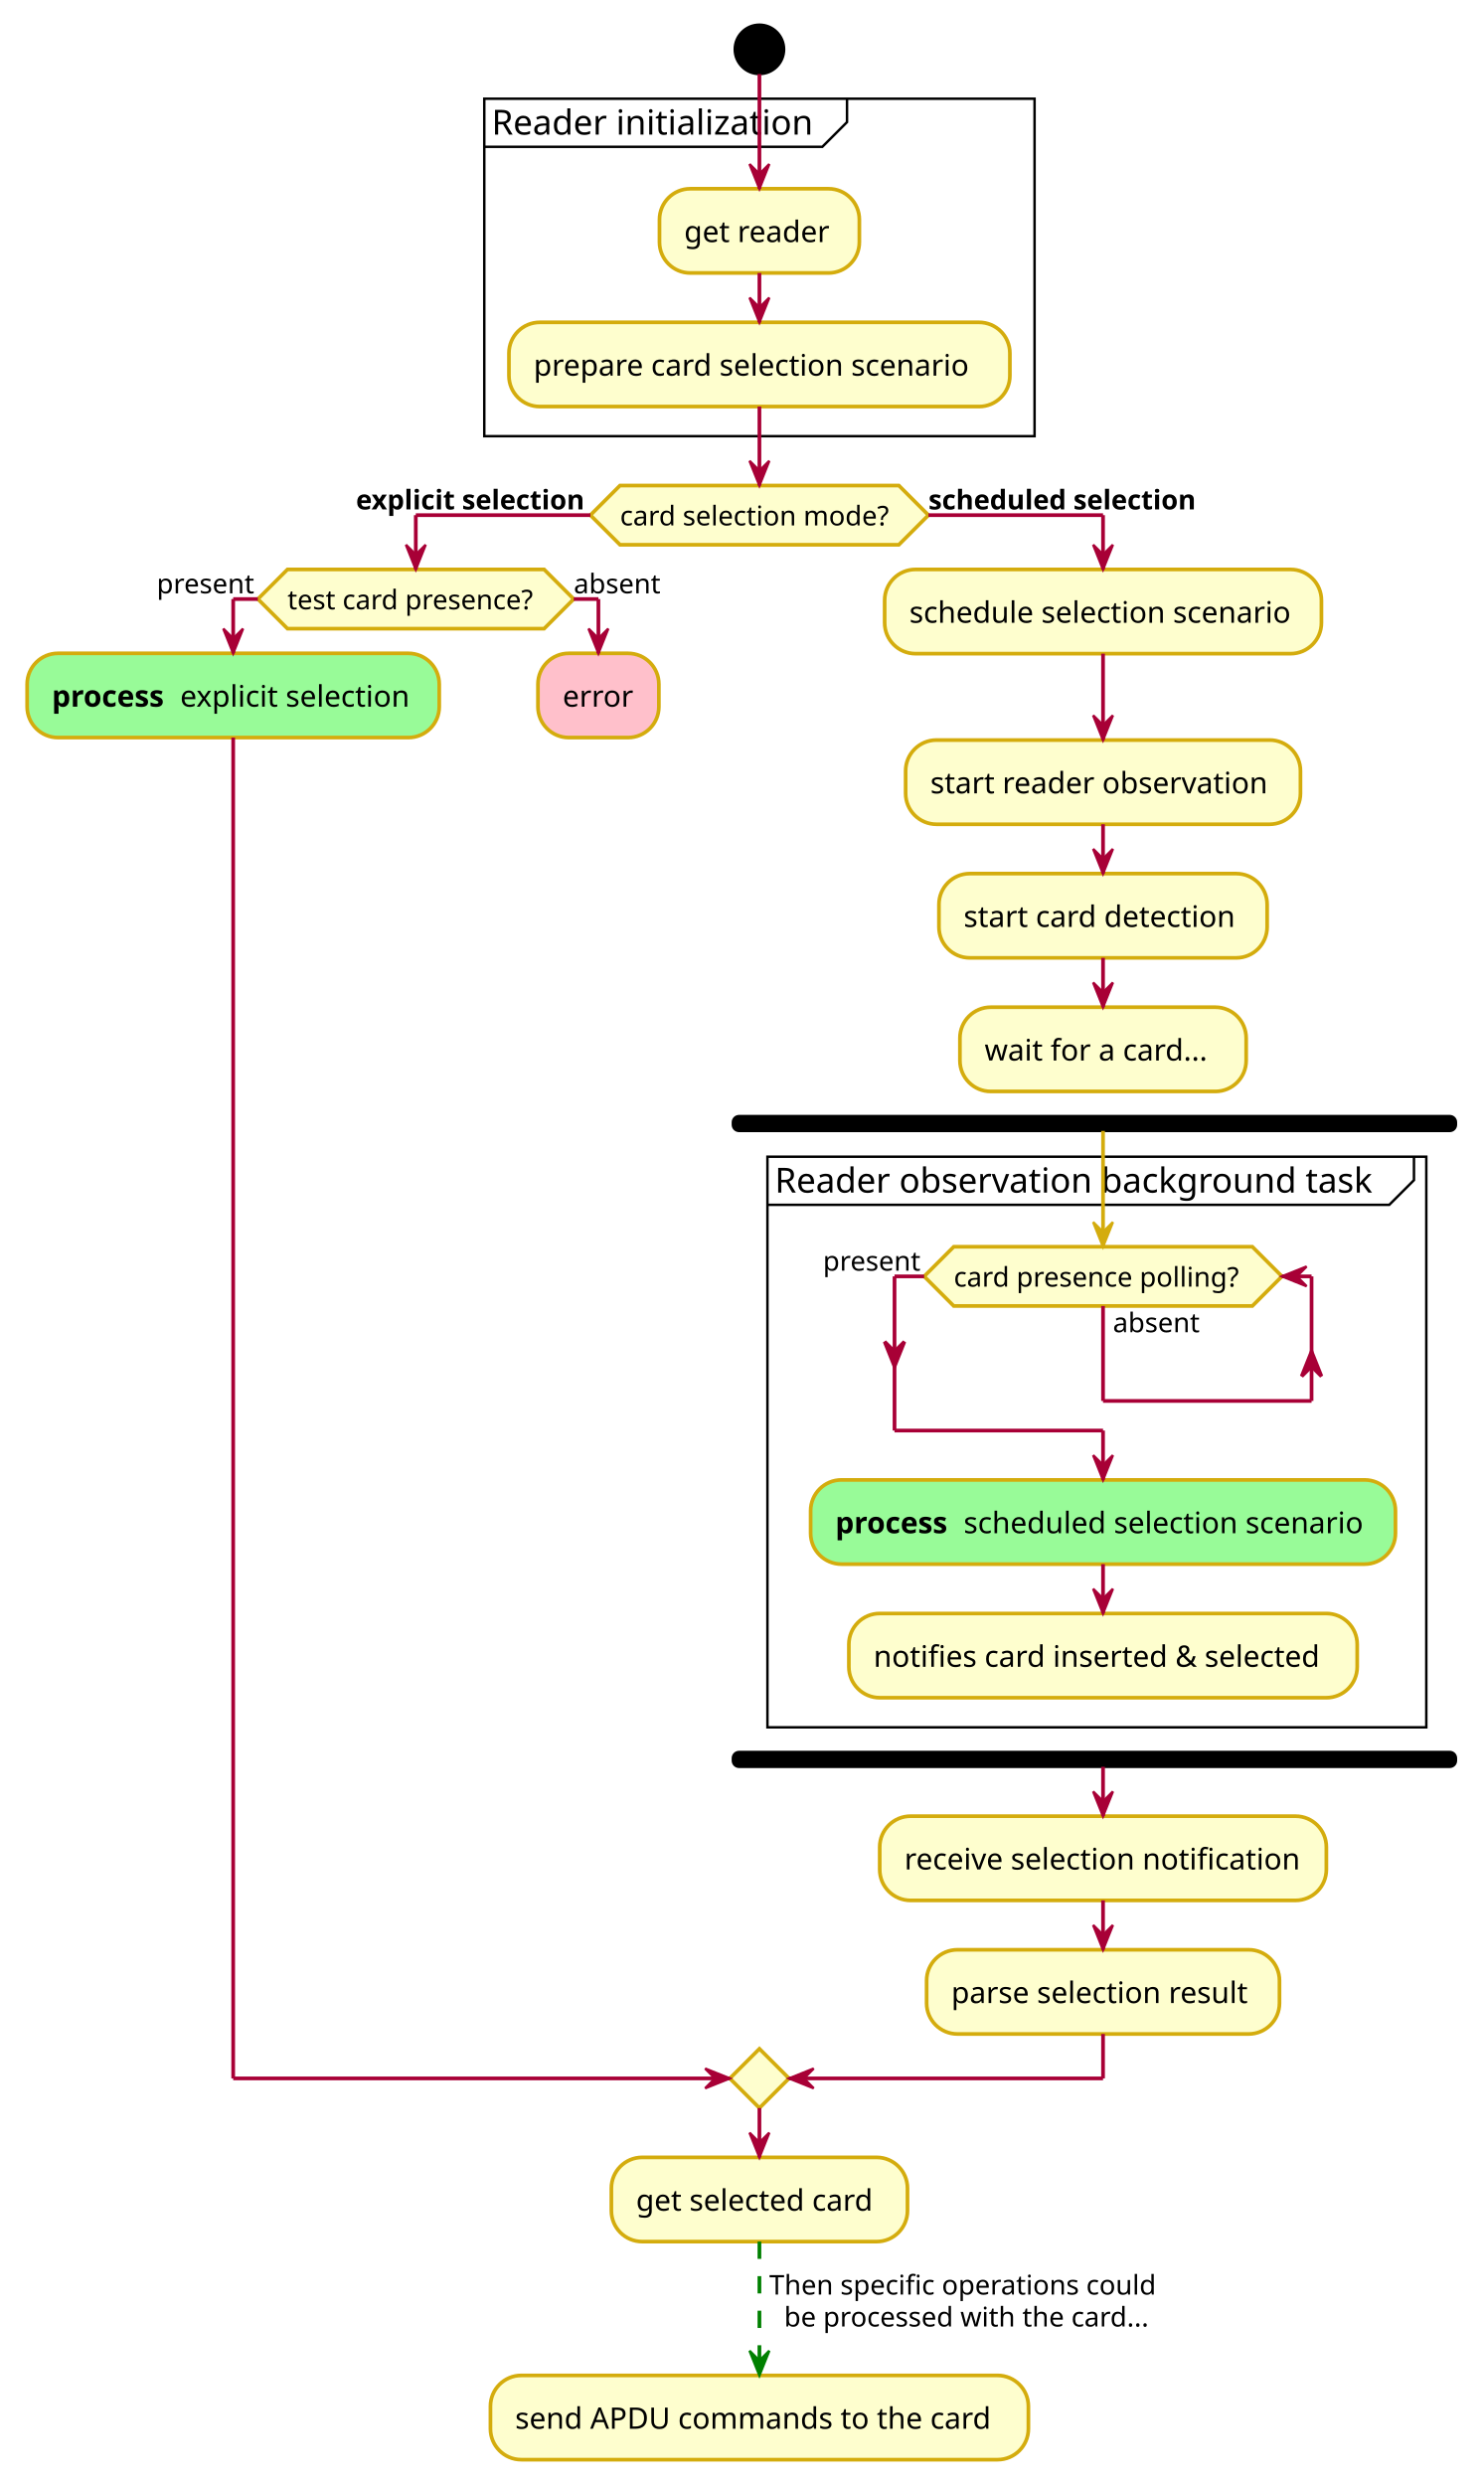
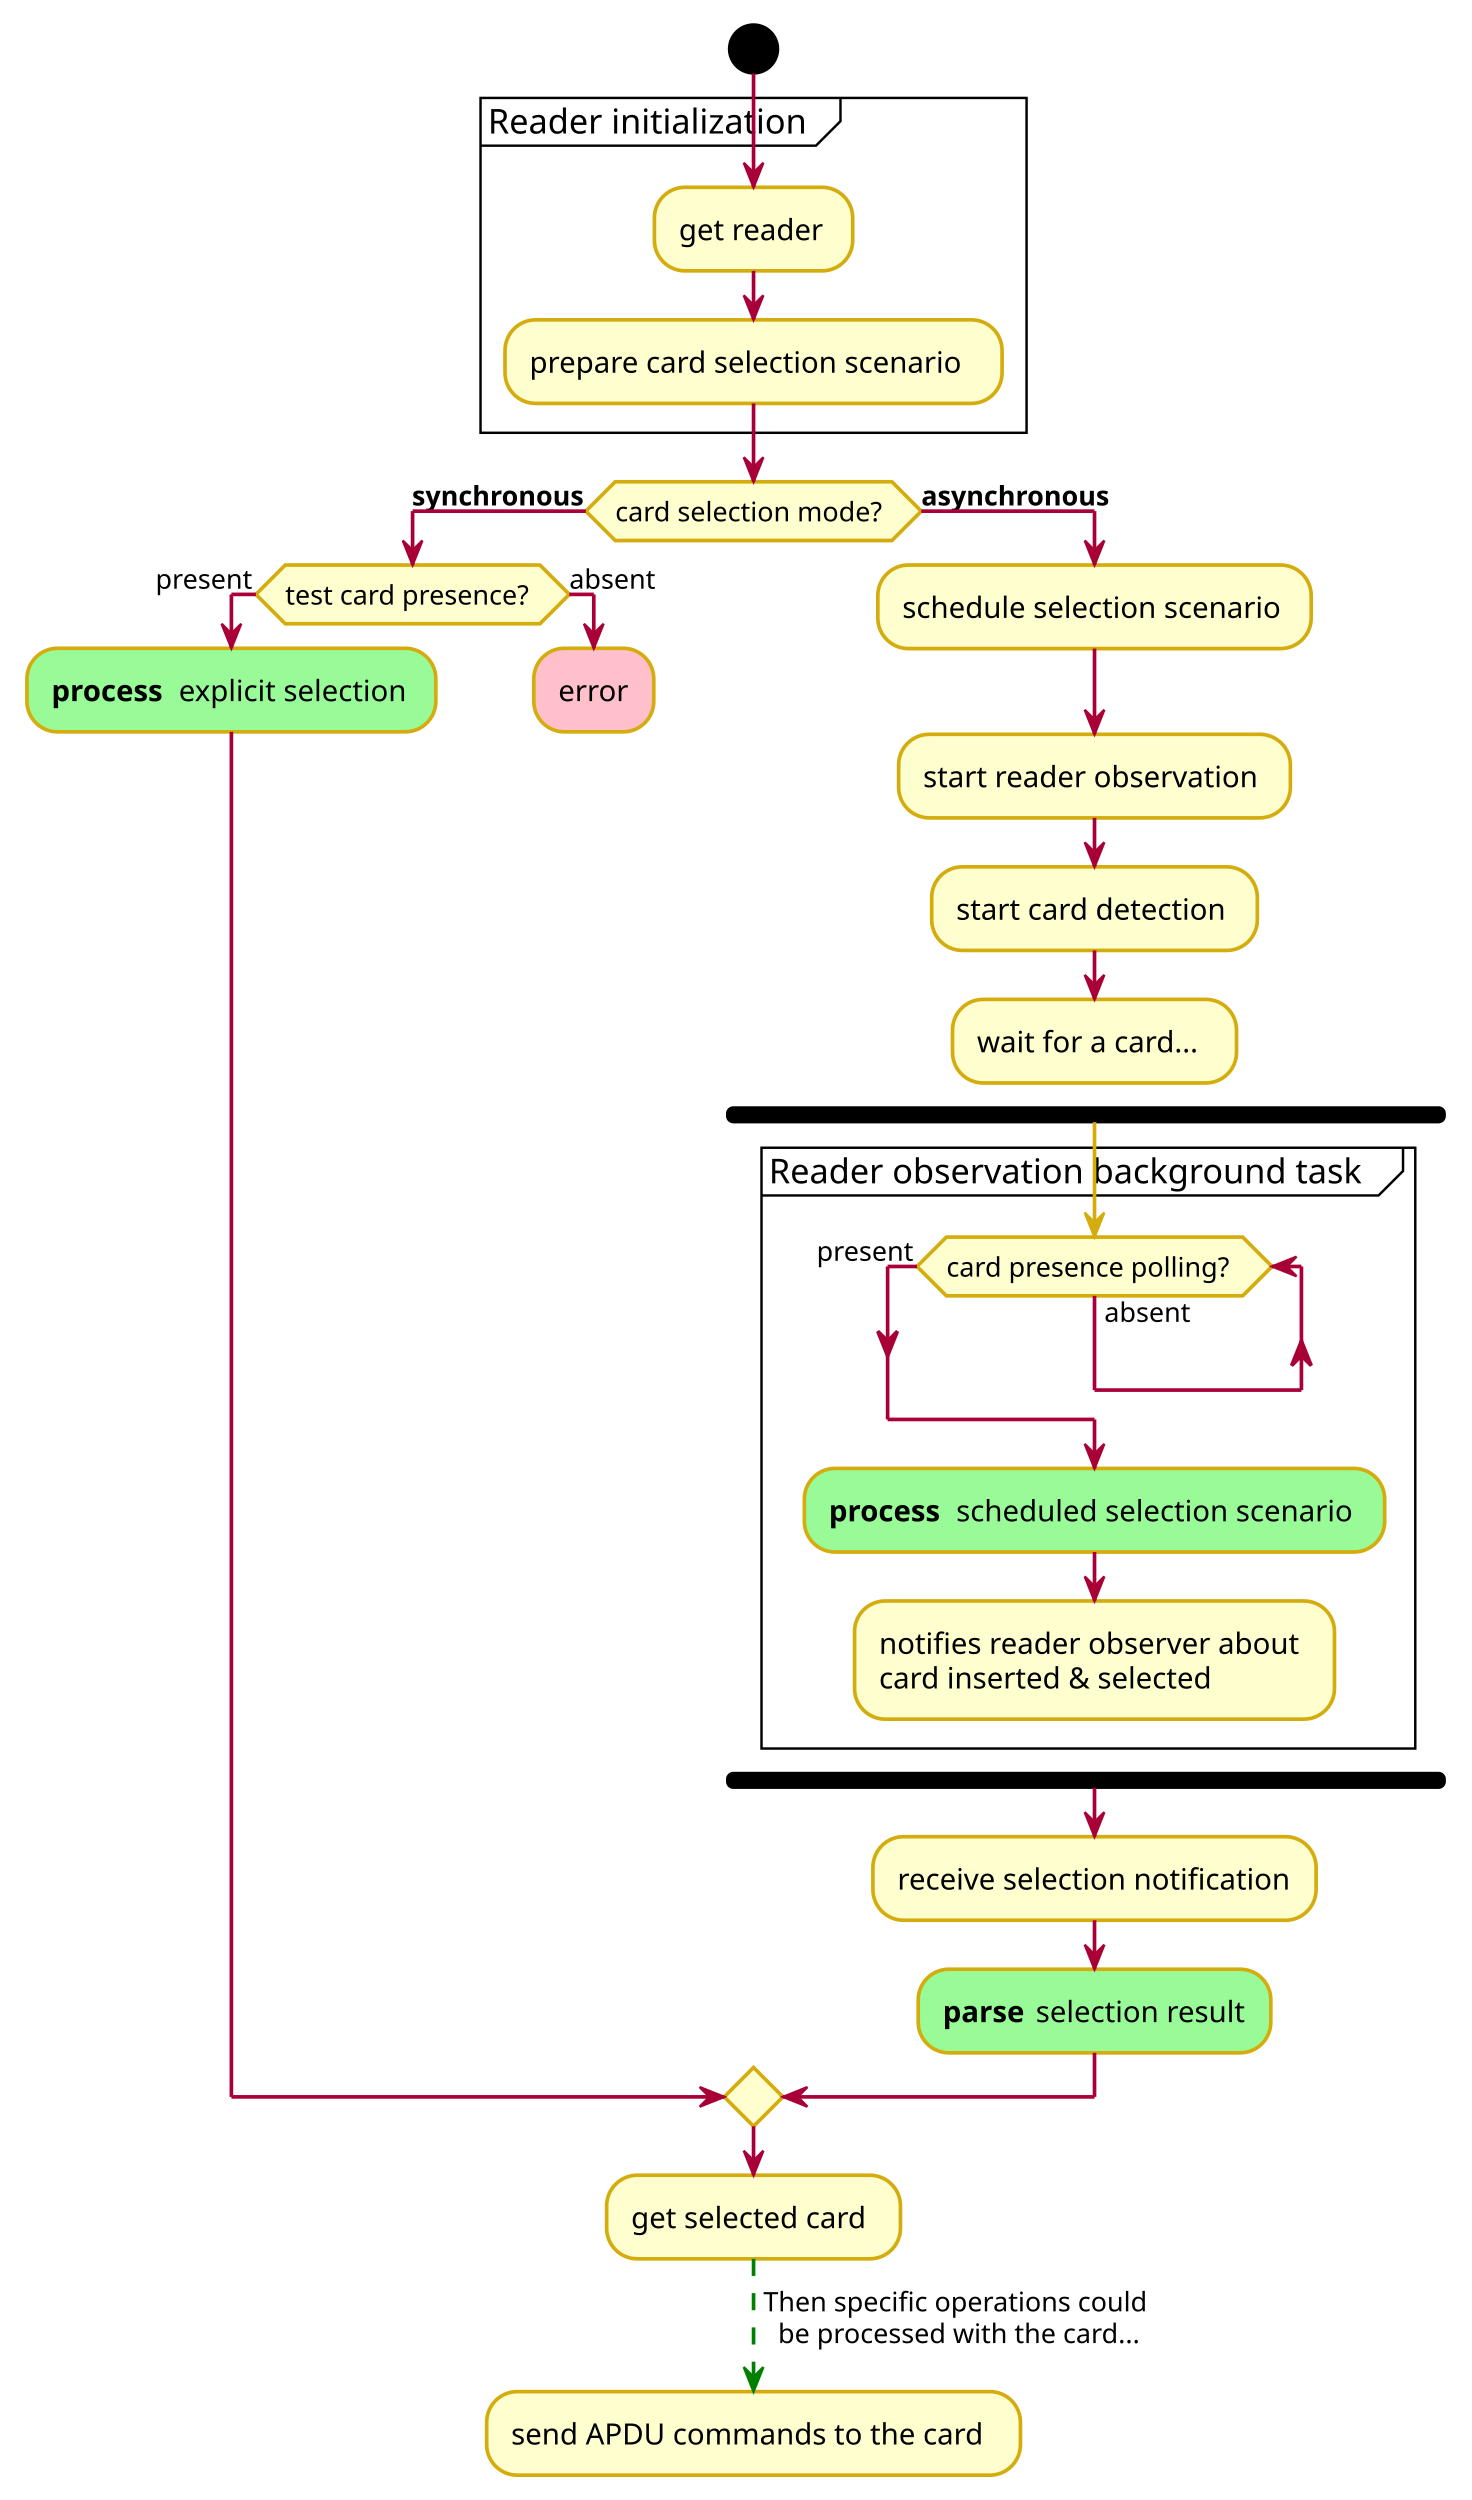
- <svg xmlns="http://www.w3.org/2000/svg" contentStyleType="text/css" height="1007px" preserveAspectRatio="none" style="width:601px;height:1007px;background:#FFFFFF;" version="1.1" viewBox="0 0 601 1007" width="601px" zoomAndPan="magnify">
+ <svg xmlns="http://www.w3.org/2000/svg" contentStyleType="text/css" height="1021px" preserveAspectRatio="none" style="width:601px;height:1021px;background:#FFFFFF;" version="1.1" viewBox="0 0 601 1021" width="601px" zoomAndPan="magnify">
  <defs />
  <g>
    <ellipse cx="307.75" cy="20" fill="#000000" rx="10" ry="10" style="stroke:#000000;stroke-width:1.0;" />
    <rect fill="none" height="136.754" style="stroke:#000000;stroke-width:1.0;" width="223" x="196.25" y="40" />
    <path d="M343.25,40 L343.25,49.488 L333.25,59.488 L196.25,59.488 " fill="none" style="stroke:#000000;stroke-width:1.0;" />
    <text fill="#000000" font-family="sans-serif" font-size="14" lengthAdjust="spacing" textLength="137" x="199.25" y="54.535">Reader initialization</text>
    <rect fill="#FEFECE" height="34.133" rx="12.5" ry="12.5" style="stroke:#D4AC0D;stroke-width:1.5;" width="81" x="267.25" y="76.488" />
    <text fill="#000000" font-family="sans-serif" font-size="12" lengthAdjust="spacing" textLength="61" x="277.25" y="98.09">get reader</text>
    <rect fill="#FEFECE" height="34.133" rx="12.5" ry="12.5" style="stroke:#D4AC0D;stroke-width:1.5;" width="203" x="206.25" y="130.621" />
    <text fill="#000000" font-family="sans-serif" font-size="12" lengthAdjust="spacing" textLength="183" x="216.25" y="152.223">prepare card selection scenario</text>
    <polygon fill="#FEFECE" points="251.25,196.754,364.25,196.754,376.25,208.754,364.25,220.754,251.25,220.754,239.25,208.754,251.25,196.754" style="stroke:#D4AC0D;stroke-width:1.5;" />
    <text fill="#000000" font-family="sans-serif" font-size="11" lengthAdjust="spacing" textLength="113" x="251.25" y="212.911">card selection mode?</text>
-     <text fill="#000000" font-family="sans-serif" font-size="11" font-weight="bold" lengthAdjust="spacing" textLength="95" x="144.25" y="206.434">explicit selection</text>
-     <text fill="#000000" font-family="sans-serif" font-size="11" font-weight="bold" lengthAdjust="spacing" textLength="110" x="376.25" y="206.434">scheduled selection</text>
+     <text fill="#000000" font-family="sans-serif" font-size="11" font-weight="bold" lengthAdjust="spacing" textLength="71" x="168.25" y="206.434">synchronous</text>
+     <text fill="#000000" font-family="sans-serif" font-size="11" font-weight="bold" lengthAdjust="spacing" textLength="77" x="376.25" y="206.434">asynchronous</text>
    <polygon fill="#FEFECE" points="116.5,230.754,220.5,230.754,232.5,242.754,220.5,254.754,116.5,254.754,104.5,242.754,116.5,230.754" style="stroke:#D4AC0D;stroke-width:1.5;" />
    <text fill="#000000" font-family="sans-serif" font-size="11" lengthAdjust="spacing" textLength="104" x="116.5" y="246.911">test card presence?</text>
    <text fill="#000000" font-family="sans-serif" font-size="11" lengthAdjust="spacing" textLength="41" x="63.5" y="240.434">present</text>
    <text fill="#000000" font-family="sans-serif" font-size="11" lengthAdjust="spacing" textLength="36" x="232.5" y="240.434">absent</text>
    <rect fill="#98FB98" height="34.133" rx="12.5" ry="12.5" style="stroke:#D4AC0D;stroke-width:1.5;" width="167" x="11" y="264.754" />
    <text fill="#000000" font-family="sans-serif" font-size="12" font-weight="bold" lengthAdjust="spacing" textLength="48" x="21" y="286.356">process</text>
    <text fill="#000000" font-family="sans-serif" font-size="12" lengthAdjust="spacing" textLength="95" x="73" y="286.356">explicit selection</text>
    <rect fill="#FFC0CB" height="34.133" rx="12.5" ry="12.5" style="stroke:#D4AC0D;stroke-width:1.5;" width="49" x="218" y="264.754" />
    <text fill="#000000" font-family="sans-serif" font-size="12" lengthAdjust="spacing" textLength="29" x="228" y="286.356">error</text>
    <rect fill="#FEFECE" height="34.133" rx="12.5" ry="12.5" style="stroke:#D4AC0D;stroke-width:1.5;" width="177" x="358.5" y="230.754" />
    <text fill="#000000" font-family="sans-serif" font-size="12" lengthAdjust="spacing" textLength="157" x="368.5" y="252.356">schedule selection scenario</text>
    <rect fill="#FEFECE" height="34.133" rx="12.5" ry="12.5" style="stroke:#D4AC0D;stroke-width:1.5;" width="160" x="367" y="299.887" />
    <text fill="#000000" font-family="sans-serif" font-size="12" lengthAdjust="spacing" textLength="140" x="377" y="321.488">start reader observation</text>
    <rect fill="#FEFECE" height="34.133" rx="12.5" ry="12.5" style="stroke:#D4AC0D;stroke-width:1.5;" width="133" x="380.5" y="354.019" />
    <text fill="#000000" font-family="sans-serif" font-size="12" lengthAdjust="spacing" textLength="113" x="390.5" y="375.621">start card detection</text>
    <rect fill="#FEFECE" height="34.133" rx="12.5" ry="12.5" style="stroke:#D4AC0D;stroke-width:1.5;" width="116" x="389" y="408.152" />
    <text fill="#000000" font-family="sans-serif" font-size="12" lengthAdjust="spacing" textLength="96" x="399" y="429.754">wait for a card...</text>
    <rect fill="#000000" height="6" rx="2.5" ry="2.5" style="stroke:#000000;stroke-width:1.0;" width="293" x="297" y="452.285" />
-     <rect fill="none" height="231.231" style="stroke:#000000;stroke-width:1.0;" width="267" x="311" y="468.738" />
+     <rect fill="none" height="245.364" style="stroke:#000000;stroke-width:1.0;" width="267" x="311" y="468.738" />
    <path d="M573,468.738 L573,478.227 L563,488.227 L311,488.227 " fill="none" style="stroke:#000000;stroke-width:1.0;" />
    <text fill="#000000" font-family="sans-serif" font-size="14" lengthAdjust="spacing" textLength="252" x="314" y="483.273">Reader observation background task</text>
    <polygon fill="#FEFECE" points="386.5,505.227,507.5,505.227,519.5,517.227,507.5,529.227,386.5,529.227,374.5,517.227,386.5,505.227" style="stroke:#D4AC0D;stroke-width:1.5;" />
    <text fill="#000000" font-family="sans-serif" font-size="11" lengthAdjust="spacing" textLength="36" x="451" y="539.861">absent</text>
    <text fill="#000000" font-family="sans-serif" font-size="11" lengthAdjust="spacing" textLength="121" x="386.5" y="521.384">card presence polling?</text>
    <text fill="#000000" font-family="sans-serif" font-size="11" lengthAdjust="spacing" textLength="41" x="333.5" y="514.906">present</text>
    <rect fill="#98FB98" height="34.133" rx="12.5" ry="12.5" style="stroke:#D4AC0D;stroke-width:1.5;" width="237" x="328.5" y="599.704" />
    <text fill="#000000" font-family="sans-serif" font-size="12" font-weight="bold" lengthAdjust="spacing" textLength="48" x="338.5" y="621.306">process</text>
    <text fill="#000000" font-family="sans-serif" font-size="12" lengthAdjust="spacing" textLength="165" x="390.5" y="621.306">scheduled selection scenario</text>
-     <rect fill="#FEFECE" height="34.133" rx="12.5" ry="12.5" style="stroke:#D4AC0D;stroke-width:1.5;" width="206" x="344" y="653.837" />
-     <text fill="#000000" font-family="sans-serif" font-size="12" lengthAdjust="spacing" textLength="186" x="354" y="675.438">notifies card inserted &amp; selected</text>
-     <rect fill="#000000" height="6" rx="2.5" ry="2.5" style="stroke:#000000;stroke-width:1.0;" width="293" x="297" y="709.97" />
-     <rect fill="#FEFECE" height="34.133" rx="12.5" ry="12.5" style="stroke:#D4AC0D;stroke-width:1.5;" width="181" x="356.5" y="735.97" />
-     <text fill="#000000" font-family="sans-serif" font-size="12" lengthAdjust="spacing" textLength="161" x="366.5" y="757.571">receive selection notification</text>
-     <rect fill="#FEFECE" height="34.133" rx="12.5" ry="12.5" style="stroke:#D4AC0D;stroke-width:1.5;" width="143" x="375.5" y="790.102" />
-     <text fill="#000000" font-family="sans-serif" font-size="12" lengthAdjust="spacing" textLength="123" x="385.5" y="811.704">parse selection result</text>
-     <polygon fill="#FEFECE" points="307.75,830.235,319.75,842.235,307.75,854.235,295.75,842.235,307.75,830.235" style="stroke:#D4AC0D;stroke-width:1.5;" />
-     <rect fill="#FEFECE" height="34.133" rx="12.5" ry="12.5" style="stroke:#D4AC0D;stroke-width:1.5;" width="120" x="247.75" y="874.235" />
-     <text fill="#000000" font-family="sans-serif" font-size="12" lengthAdjust="spacing" textLength="100" x="257.75" y="895.837">get selected card</text>
-     <rect fill="#FEFECE" height="34.133" rx="12.5" ry="12.5" style="stroke:#D4AC0D;stroke-width:1.5;" width="218" x="198.75" y="962.599" />
-     <text fill="#000000" font-family="sans-serif" font-size="12" lengthAdjust="spacing" textLength="198" x="208.75" y="984.2">send APDU commands to the card</text>
+     <rect fill="#FEFECE" height="48.266" rx="12.5" ry="12.5" style="stroke:#D4AC0D;stroke-width:1.5;" width="196" x="349" y="653.837" />
+     <text fill="#000000" font-family="sans-serif" font-size="12" lengthAdjust="spacing" textLength="176" x="359" y="675.438">notifies reader observer about</text>
+     <text fill="#000000" font-family="sans-serif" font-size="12" lengthAdjust="spacing" textLength="141" x="359" y="689.571">card inserted &amp; selected</text>
+     <rect fill="#000000" height="6" rx="2.5" ry="2.5" style="stroke:#000000;stroke-width:1.0;" width="293" x="297" y="724.102" />
+     <rect fill="#FEFECE" height="34.133" rx="12.5" ry="12.5" style="stroke:#D4AC0D;stroke-width:1.5;" width="181" x="356.5" y="750.102" />
+     <text fill="#000000" font-family="sans-serif" font-size="12" lengthAdjust="spacing" textLength="161" x="366.5" y="771.704">receive selection notification</text>
+     <rect fill="#98FB98" height="34.133" rx="12.5" ry="12.5" style="stroke:#D4AC0D;stroke-width:1.5;" width="144" x="375" y="804.235" />
+     <text fill="#000000" font-family="sans-serif" font-size="12" font-weight="bold" lengthAdjust="spacing" textLength="34" x="385" y="825.837">parse</text>
+     <text fill="#000000" font-family="sans-serif" font-size="12" lengthAdjust="spacing" textLength="86" x="423" y="825.837">selection result</text>
+     <polygon fill="#FEFECE" points="307.75,844.368,319.75,856.368,307.75,868.368,295.75,856.368,307.75,844.368" style="stroke:#D4AC0D;stroke-width:1.5;" />
+     <rect fill="#FEFECE" height="34.133" rx="12.5" ry="12.5" style="stroke:#D4AC0D;stroke-width:1.5;" width="120" x="247.75" y="888.368" />
+     <text fill="#000000" font-family="sans-serif" font-size="12" lengthAdjust="spacing" textLength="100" x="257.75" y="909.97">get selected card</text>
+     <rect fill="#FEFECE" height="34.133" rx="12.5" ry="12.5" style="stroke:#D4AC0D;stroke-width:1.5;" width="218" x="198.75" y="976.731" />
+     <text fill="#000000" font-family="sans-serif" font-size="12" lengthAdjust="spacing" textLength="198" x="208.75" y="998.333">send APDU commands to the card</text>
    <line style="stroke:#A80036;stroke-width:1.5;" x1="307.75" x2="307.75" y1="110.621" y2="130.621" />
    <polygon fill="#A80036" points="303.75,120.621,307.75,130.621,311.75,120.621,307.75,124.621" style="stroke:#A80036;stroke-width:1.0;" />
    <line style="stroke:#A80036;stroke-width:1.5;" x1="307.75" x2="307.75" y1="30" y2="76.488" />
    <polygon fill="#A80036" points="303.75,66.488,307.75,76.488,311.75,66.488,307.75,70.488" style="stroke:#A80036;stroke-width:1.0;" />
    <line style="stroke:#A80036;stroke-width:1.5;" x1="104.5" x2="94.5" y1="242.754" y2="242.754" />
    <line style="stroke:#A80036;stroke-width:1.5;" x1="94.5" x2="94.5" y1="242.754" y2="264.754" />
    <polygon fill="#A80036" points="90.5,254.754,94.5,264.754,98.5,254.754,94.5,258.754" style="stroke:#A80036;stroke-width:1.0;" />
    <line style="stroke:#A80036;stroke-width:1.5;" x1="232.5" x2="242.5" y1="242.754" y2="242.754" />
    <line style="stroke:#A80036;stroke-width:1.5;" x1="242.5" x2="242.5" y1="242.754" y2="264.754" />
    <polygon fill="#A80036" points="238.5,254.754,242.5,264.754,246.5,254.754,242.5,258.754" style="stroke:#A80036;stroke-width:1.0;" />
-     <line style="stroke:#A80036;stroke-width:1.5;" x1="94.5" x2="94.5" y1="298.887" y2="842.235" />
-     <line style="stroke:#A80036;stroke-width:1.5;" x1="94.5" x2="295.75" y1="842.235" y2="842.235" />
-     <polygon fill="#A80036" points="285.75,838.235,295.75,842.235,285.75,846.235,289.75,842.235" style="stroke:#A80036;stroke-width:1.0;" />
+     <line style="stroke:#A80036;stroke-width:1.5;" x1="94.5" x2="94.5" y1="298.887" y2="856.368" />
+     <line style="stroke:#A80036;stroke-width:1.5;" x1="94.5" x2="295.75" y1="856.368" y2="856.368" />
+     <polygon fill="#A80036" points="285.75,852.368,295.75,856.368,285.75,860.368,289.75,856.368" style="stroke:#A80036;stroke-width:1.0;" />
    <line style="stroke:#A80036;stroke-width:1.5;" x1="447" x2="447" y1="264.887" y2="299.887" />
    <polygon fill="#A80036" points="443,289.887,447,299.887,451,289.887,447,293.887" style="stroke:#A80036;stroke-width:1.0;" />
    <line style="stroke:#A80036;stroke-width:1.5;" x1="447" x2="447" y1="334.019" y2="354.019" />
    <polygon fill="#A80036" points="443,344.019,447,354.019,451,344.019,447,348.019" style="stroke:#A80036;stroke-width:1.0;" />
    <line style="stroke:#A80036;stroke-width:1.5;" x1="447" x2="447" y1="388.152" y2="408.152" />
    <polygon fill="#A80036" points="443,398.152,447,408.152,451,398.152,447,402.152" style="stroke:#A80036;stroke-width:1.0;" />
    <line style="stroke:#A80036;stroke-width:1.5;" x1="447" x2="447" y1="529.227" y2="567.704" />
    <line style="stroke:#A80036;stroke-width:1.5;" x1="447" x2="531.5" y1="567.704" y2="567.704" />
    <polygon fill="#A80036" points="527.5,557.704,531.5,547.704,535.5,557.704,531.5,553.704" style="stroke:#A80036;stroke-width:1.5;" />
    <line style="stroke:#A80036;stroke-width:1.5;" x1="531.5" x2="531.5" y1="517.227" y2="567.704" />
    <line style="stroke:#A80036;stroke-width:1.5;" x1="531.5" x2="519.5" y1="517.227" y2="517.227" />
    <polygon fill="#A80036" points="529.5,513.227,519.5,517.227,529.5,521.227,525.5,517.227" style="stroke:#A80036;stroke-width:1.0;" />
    <line style="stroke:#A80036;stroke-width:1.5;" x1="374.5" x2="362.5" y1="517.227" y2="517.227" />
    <polygon fill="#A80036" points="358.5,543.704,362.5,553.704,366.5,543.704,362.5,547.704" style="stroke:#A80036;stroke-width:1.5;" />
    <line style="stroke:#A80036;stroke-width:1.5;" x1="362.5" x2="362.5" y1="517.227" y2="579.704" />
    <line style="stroke:#A80036;stroke-width:1.5;" x1="362.5" x2="447" y1="579.704" y2="579.704" />
    <line style="stroke:#A80036;stroke-width:1.5;" x1="447" x2="447" y1="579.704" y2="599.704" />
    <polygon fill="#A80036" points="443,589.704,447,599.704,451,589.704,447,593.704" style="stroke:#A80036;stroke-width:1.0;" />
    <line style="stroke:#A80036;stroke-width:1.5;" x1="447" x2="447" y1="633.837" y2="653.837" />
    <polygon fill="#A80036" points="443,643.837,447,653.837,451,643.837,447,647.837" style="stroke:#A80036;stroke-width:1.0;" />
    <line style="stroke:#D4AC0D;stroke-width:1.5;" x1="447" x2="447" y1="458.285" y2="505.227" />
    <polygon fill="#D4AC0D" points="443,495.227,447,505.227,451,495.227,447,499.227" style="stroke:#D4AC0D;stroke-width:1.0;" />
-     <line style="stroke:#A80036;stroke-width:1.5;" x1="447" x2="447" y1="715.97" y2="735.97" />
-     <polygon fill="#A80036" points="443,725.97,447,735.97,451,725.97,447,729.97" style="stroke:#A80036;stroke-width:1.0;" />
-     <line style="stroke:#A80036;stroke-width:1.5;" x1="447" x2="447" y1="770.102" y2="790.102" />
-     <polygon fill="#A80036" points="443,780.102,447,790.102,451,780.102,447,784.102" style="stroke:#A80036;stroke-width:1.0;" />
+     <line style="stroke:#A80036;stroke-width:1.5;" x1="447" x2="447" y1="730.102" y2="750.102" />
+     <polygon fill="#A80036" points="443,740.102,447,750.102,451,740.102,447,744.102" style="stroke:#A80036;stroke-width:1.0;" />
+     <line style="stroke:#A80036;stroke-width:1.5;" x1="447" x2="447" y1="784.235" y2="804.235" />
+     <polygon fill="#A80036" points="443,794.235,447,804.235,451,794.235,447,798.235" style="stroke:#A80036;stroke-width:1.0;" />
    <line style="stroke:#A80036;stroke-width:1.5;" x1="239.25" x2="168.5" y1="208.754" y2="208.754" />
    <line style="stroke:#A80036;stroke-width:1.5;" x1="168.5" x2="168.5" y1="208.754" y2="230.754" />
    <polygon fill="#A80036" points="164.5,220.754,168.5,230.754,172.5,220.754,168.5,224.754" style="stroke:#A80036;stroke-width:1.0;" />
    <line style="stroke:#A80036;stroke-width:1.5;" x1="376.25" x2="447" y1="208.754" y2="208.754" />
    <line style="stroke:#A80036;stroke-width:1.5;" x1="447" x2="447" y1="208.754" y2="230.754" />
    <polygon fill="#A80036" points="443,220.754,447,230.754,451,220.754,447,224.754" style="stroke:#A80036;stroke-width:1.0;" />
-     <line style="stroke:#A80036;stroke-width:1.5;" x1="447" x2="447" y1="824.235" y2="842.235" />
-     <line style="stroke:#A80036;stroke-width:1.5;" x1="447" x2="319.75" y1="842.235" y2="842.235" />
-     <polygon fill="#A80036" points="329.75,838.235,319.75,842.235,329.75,846.235,325.75,842.235" style="stroke:#A80036;stroke-width:1.0;" />
+     <line style="stroke:#A80036;stroke-width:1.5;" x1="447" x2="447" y1="838.368" y2="856.368" />
+     <line style="stroke:#A80036;stroke-width:1.5;" x1="447" x2="319.75" y1="856.368" y2="856.368" />
+     <polygon fill="#A80036" points="329.75,852.368,319.75,856.368,329.75,860.368,325.75,856.368" style="stroke:#A80036;stroke-width:1.0;" />
    <line style="stroke:#A80036;stroke-width:1.5;" x1="307.75" x2="307.75" y1="164.754" y2="196.754" />
    <polygon fill="#A80036" points="303.75,186.754,307.75,196.754,311.75,186.754,307.75,190.754" style="stroke:#A80036;stroke-width:1.0;" />
-     <line style="stroke:#A80036;stroke-width:1.5;" x1="307.75" x2="307.75" y1="854.235" y2="874.235" />
-     <polygon fill="#A80036" points="303.75,864.235,307.75,874.235,311.75,864.235,307.75,868.235" style="stroke:#A80036;stroke-width:1.0;" />
-     <line style="stroke:#008000;stroke-width:1.5;stroke-dasharray:7.0,7.0;" x1="307.75" x2="307.75" y1="908.368" y2="962.599" />
-     <polygon fill="#008000" points="303.75,952.599,307.75,962.599,311.75,952.599,307.75,956.599" style="stroke:#008000;stroke-width:1.0;" />
-     <text fill="#000000" font-family="sans-serif" font-size="11" lengthAdjust="spacing" textLength="165" x="311.75" y="929.823">Then specific operations could</text>
-     <text fill="#000000" font-family="sans-serif" font-size="11" lengthAdjust="spacing" textLength="153" x="317.75" y="942.778">be processed with the card...</text>
+     <line style="stroke:#A80036;stroke-width:1.5;" x1="307.75" x2="307.75" y1="868.368" y2="888.368" />
+     <polygon fill="#A80036" points="303.75,878.368,307.75,888.368,311.75,878.368,307.75,882.368" style="stroke:#A80036;stroke-width:1.0;" />
+     <line style="stroke:#008000;stroke-width:1.5;stroke-dasharray:7.0,7.0;" x1="307.75" x2="307.75" y1="922.501" y2="976.731" />
+     <polygon fill="#008000" points="303.75,966.731,307.75,976.731,311.75,966.731,307.75,970.731" style="stroke:#008000;stroke-width:1.0;" />
+     <text fill="#000000" font-family="sans-serif" font-size="11" lengthAdjust="spacing" textLength="165" x="311.75" y="943.956">Then specific operations could</text>
+     <text fill="#000000" font-family="sans-serif" font-size="11" lengthAdjust="spacing" textLength="153" x="317.75" y="956.911">be processed with the card...</text>
  </g>
</svg>
